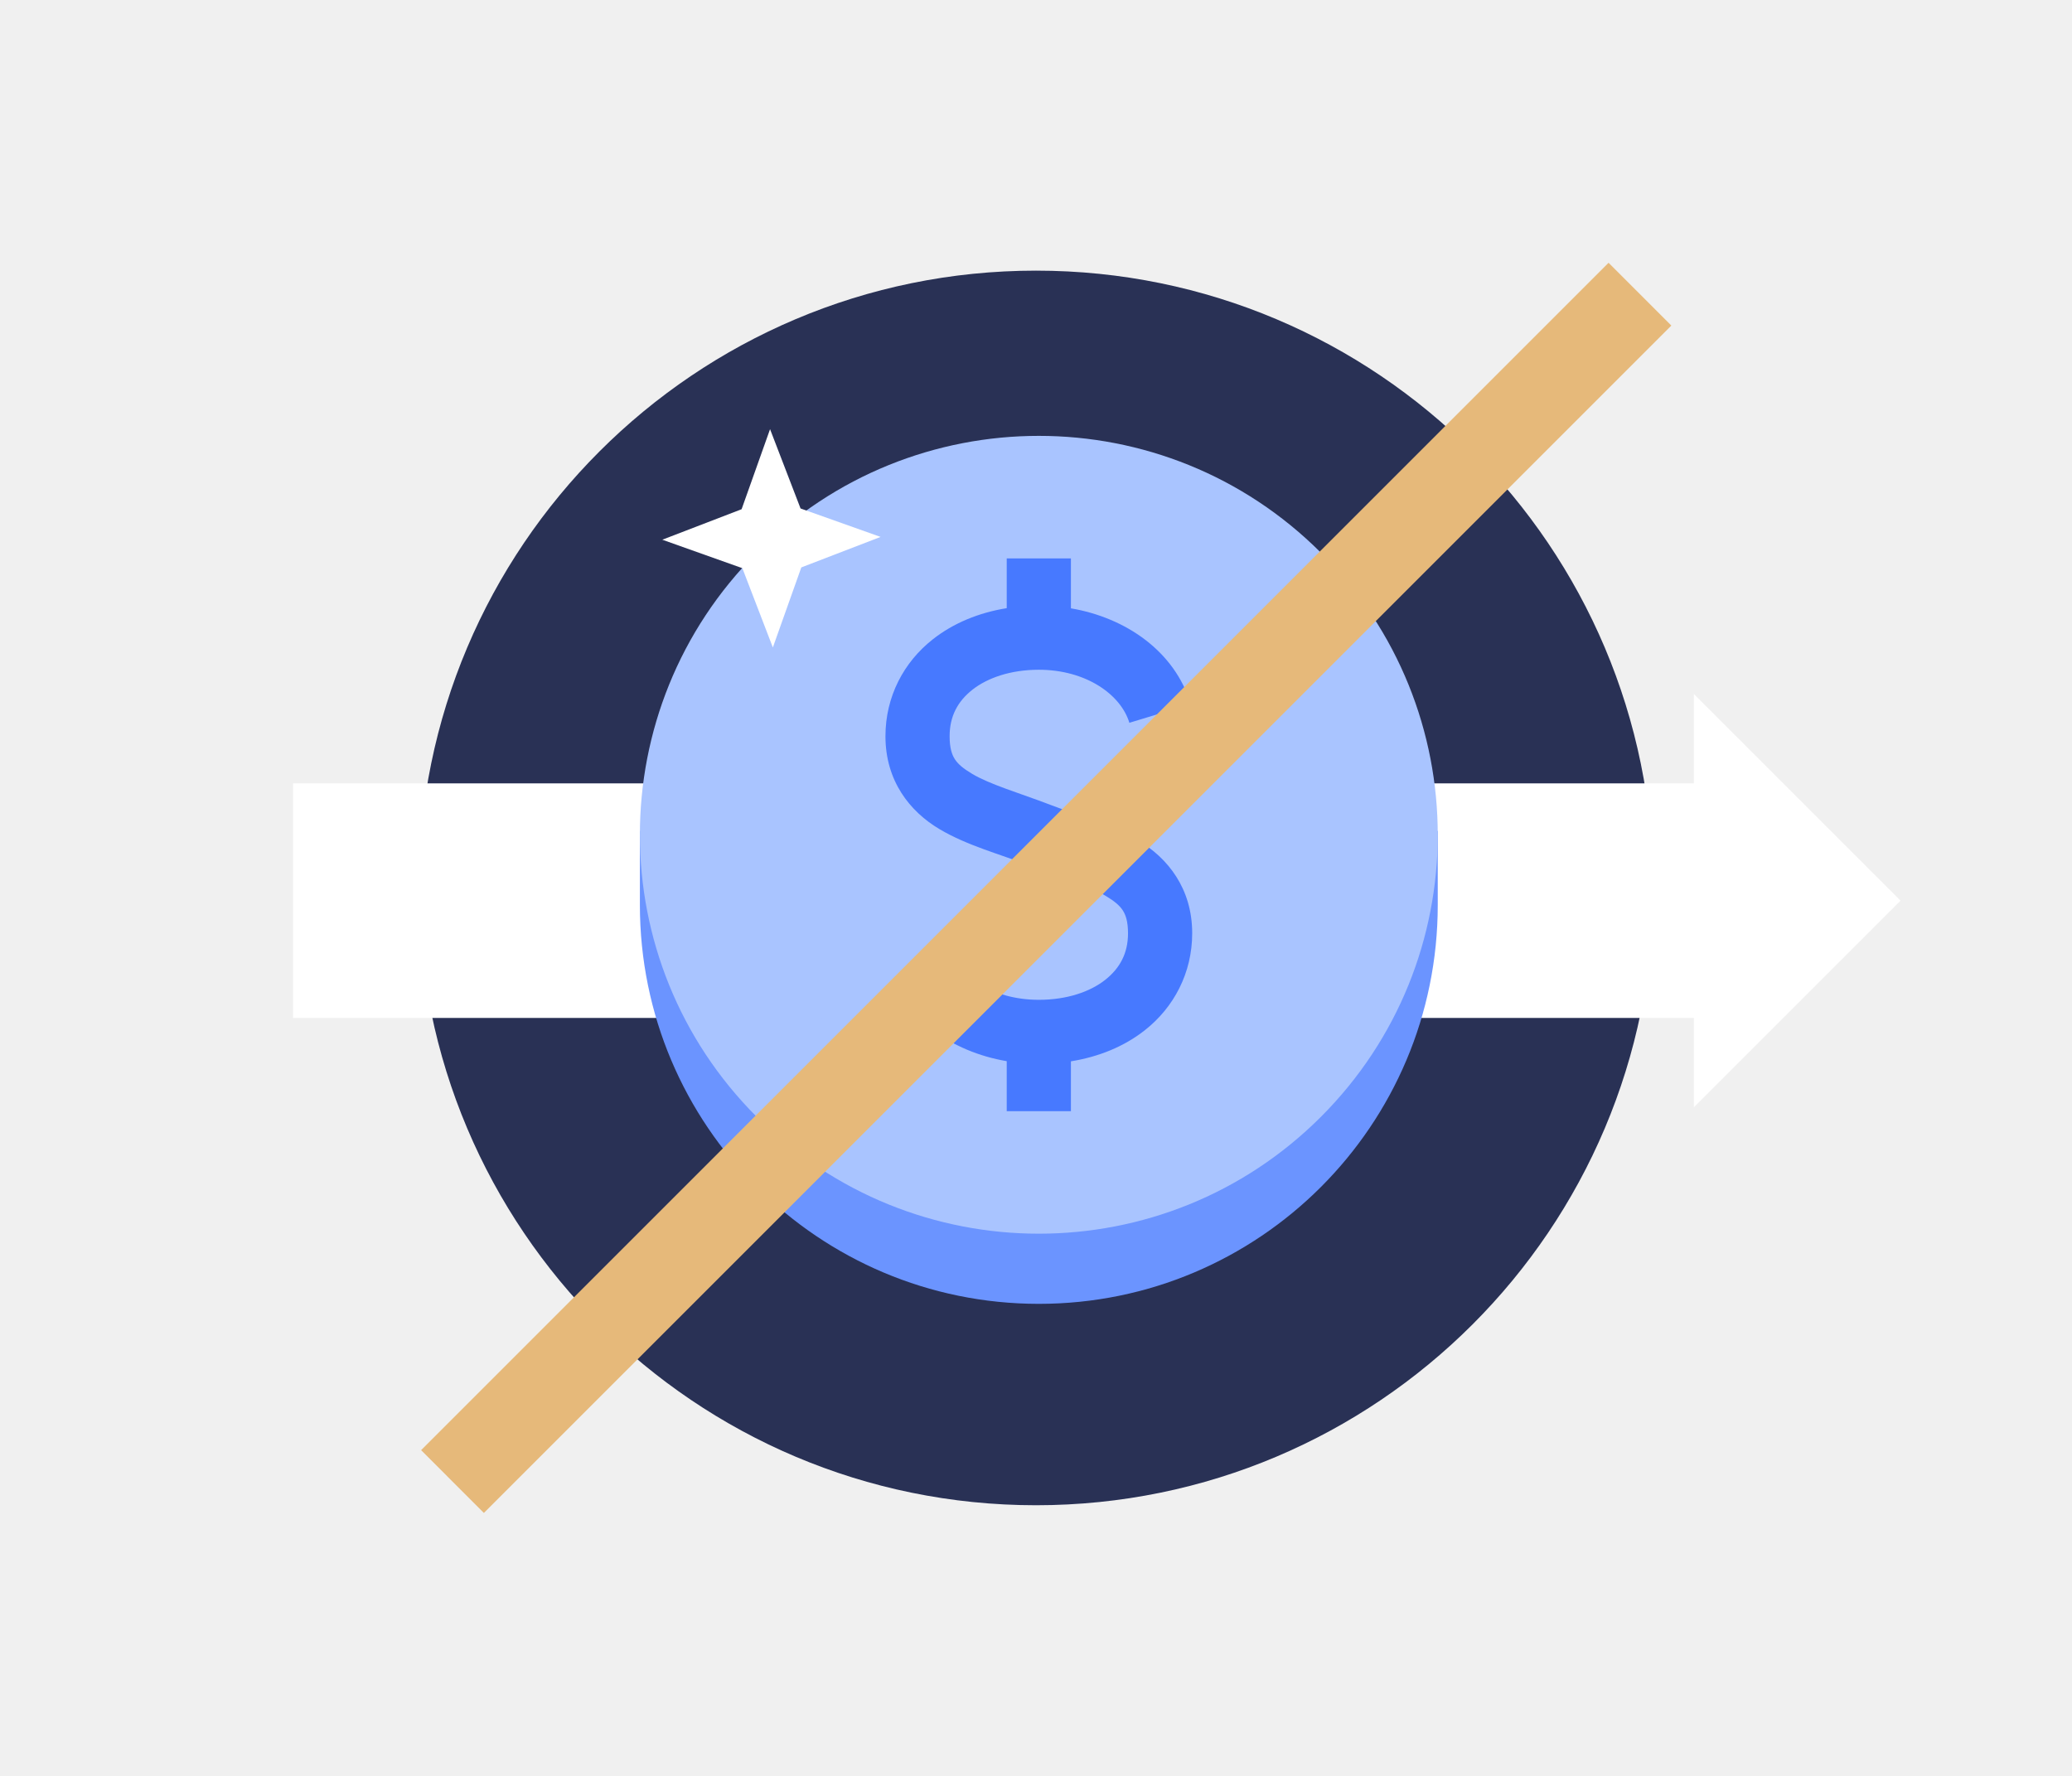
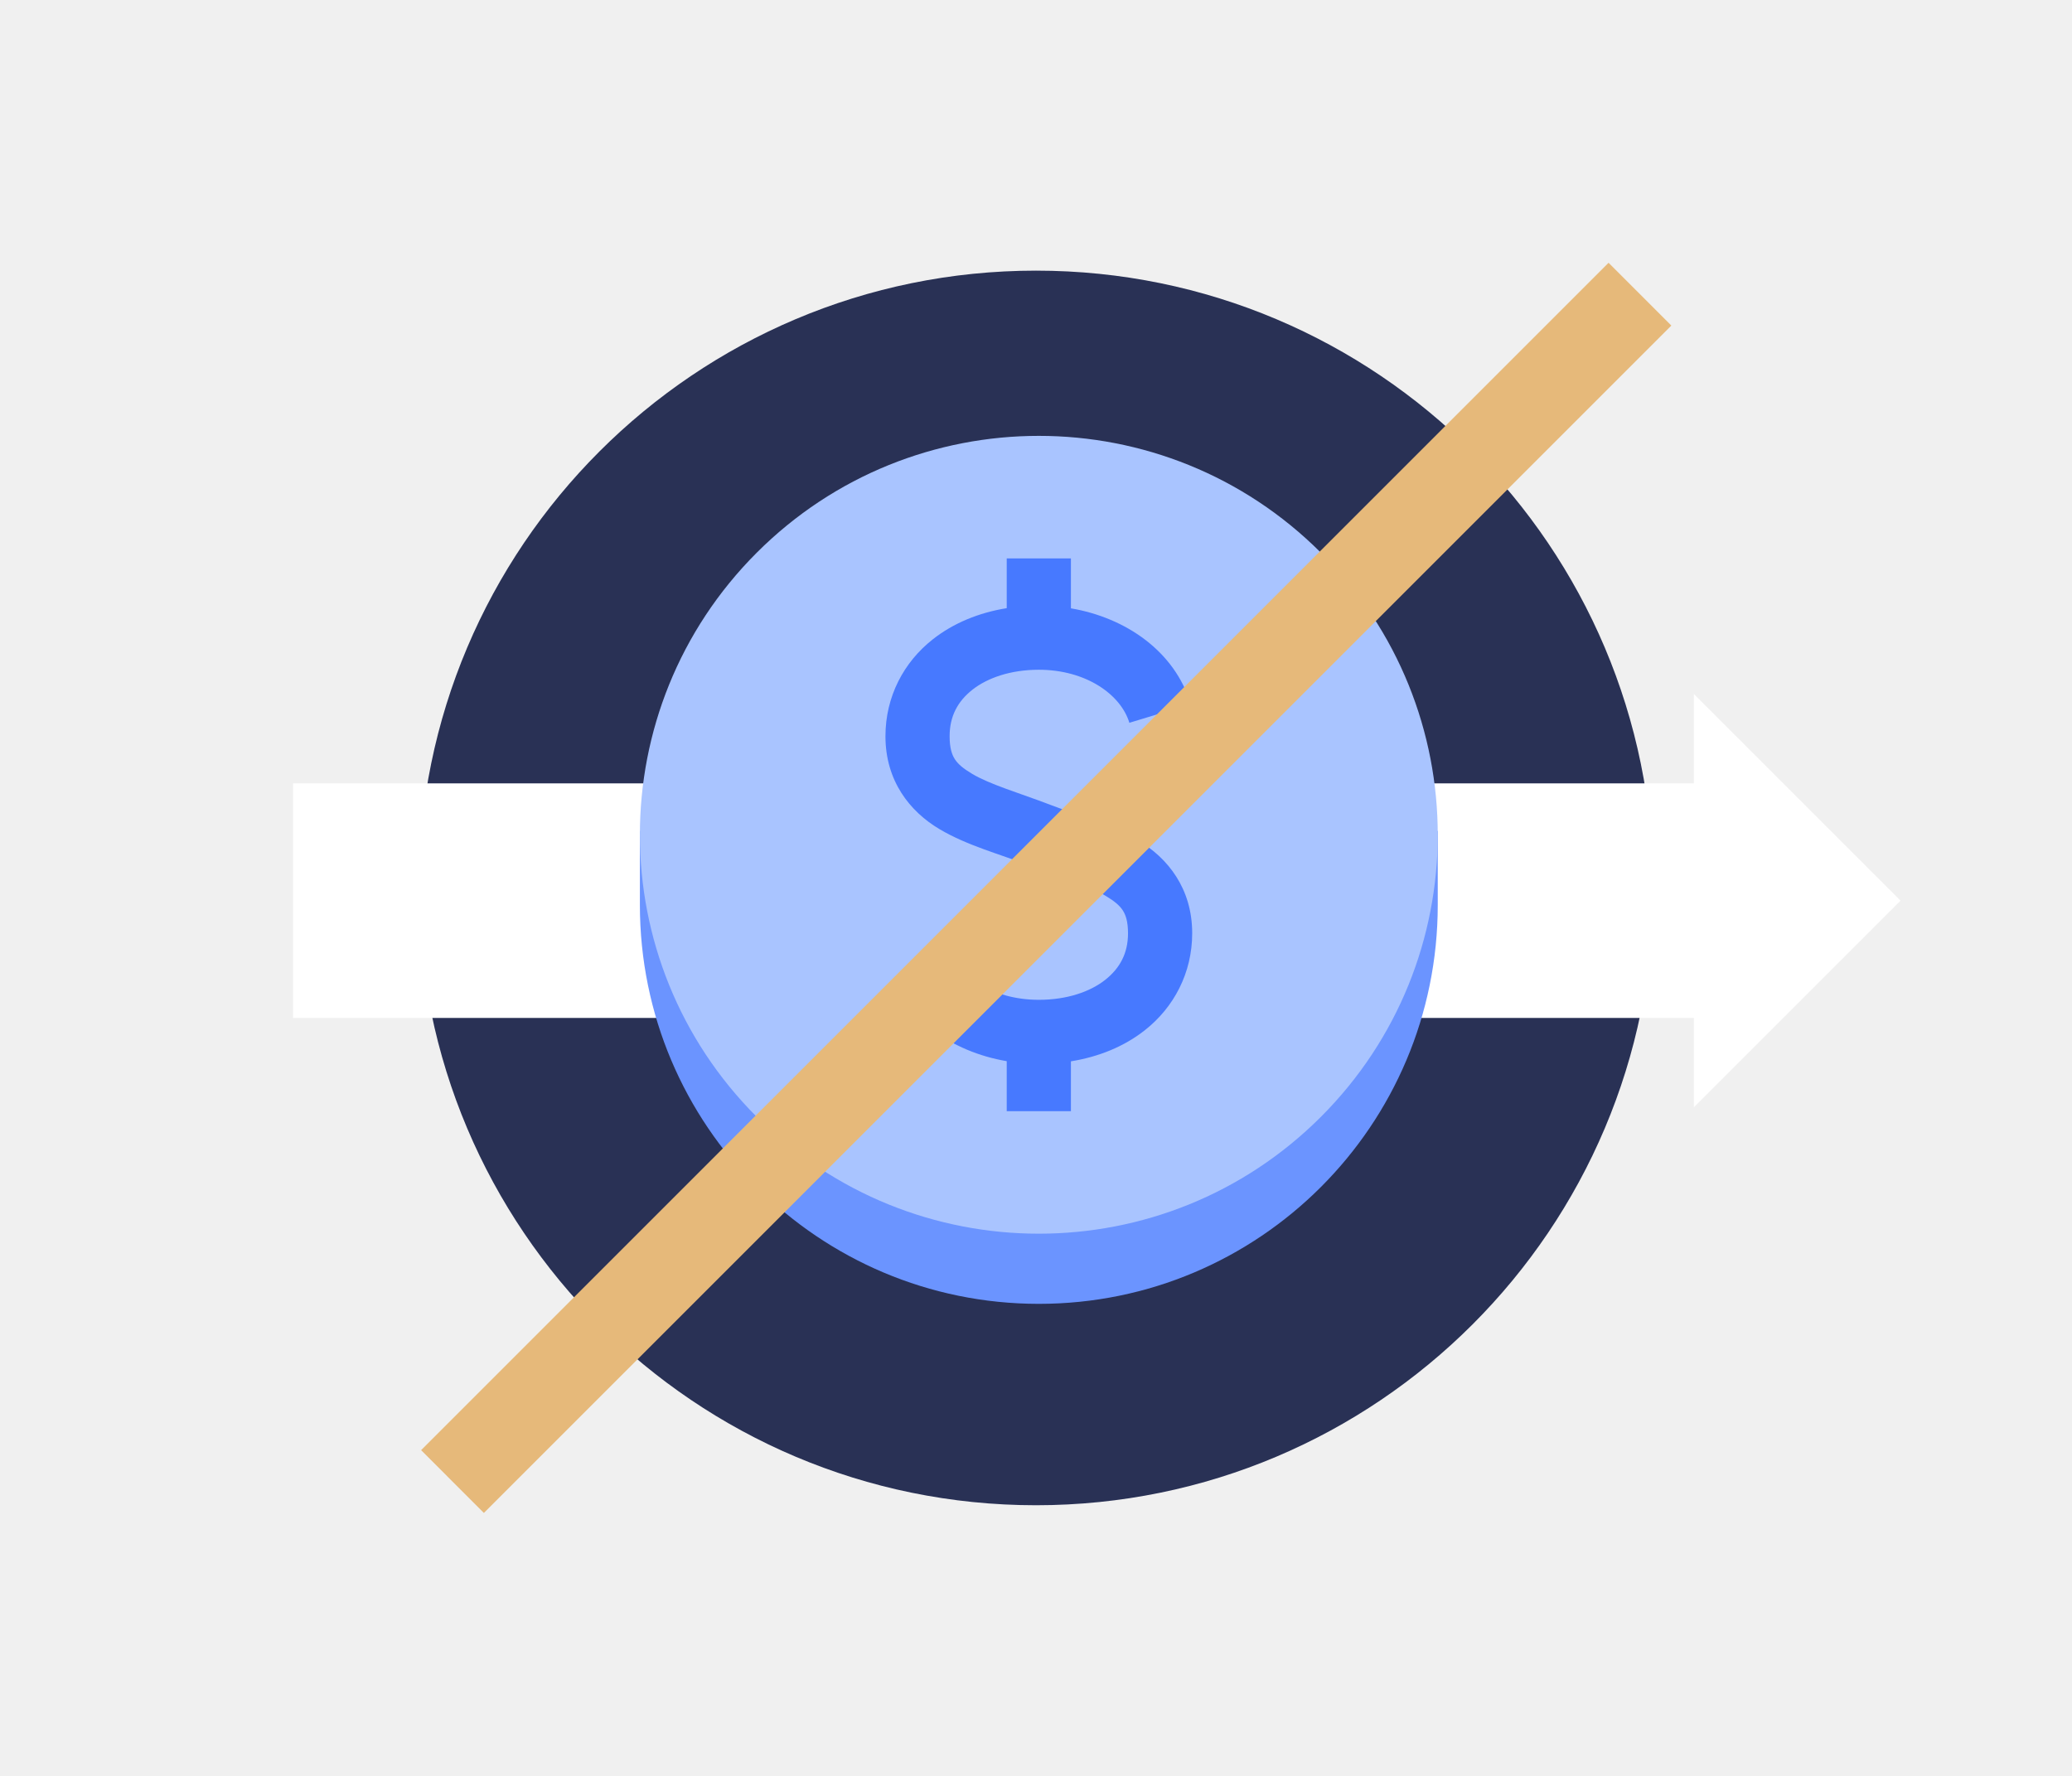
<svg xmlns="http://www.w3.org/2000/svg" width="280" height="240" viewBox="0 0 280 240" fill="none">
  <circle cx="139.999" cy="120" r="83.425" fill="#293155" />
  <path d="M240.234 105.868L240.234 137.568L39.602 137.568L39.602 105.868L240.234 105.868Z" fill="white" />
  <path d="M194.291 122.298C194.291 152.072 170.154 176.208 140.381 176.208C110.607 176.208 86.471 152.072 86.471 122.298V112.297H194.291V122.298Z" fill="#6B94FF" />
  <path d="M178.501 150.936C157.448 171.989 123.314 171.989 102.261 150.936C81.207 129.882 81.207 95.749 102.261 74.695C123.314 53.642 157.448 53.642 178.501 74.695C199.554 95.749 199.554 129.882 178.501 150.936Z" fill="#A9C4FF" />
  <path d="M149.358 132.418C147.323 134.025 144.203 135.119 140.381 135.119C134.024 135.119 129.323 131.794 128.153 127.987L128.143 127.952L119.842 130.459C121.997 137.585 128.59 142.148 136.044 143.411V150.169H144.718V143.432C148.469 142.829 151.921 141.433 154.724 139.217L154.723 139.216C158.617 136.15 161.107 131.503 161.107 126.123C161.107 120.083 157.81 115.947 153.796 113.575C151.883 112.439 149.822 111.596 147.82 110.864C145.703 110.091 143.902 109.523 141.939 108.768L141.938 108.767L140.372 108.182C138.802 107.61 137.242 107.075 135.925 106.592C134.076 105.912 132.556 105.283 131.384 104.589C130.142 103.85 129.452 103.251 129.031 102.599C128.632 101.98 128.328 101.087 128.328 99.491C128.328 96.812 129.412 94.785 131.401 93.215C133.44 91.611 136.563 90.512 140.381 90.512C146.752 90.512 151.463 93.859 152.619 97.68L160.917 95.161C158.758 88.041 152.168 83.481 144.718 82.213V75.462H136.044V82.19C132.293 82.795 128.843 84.197 126.043 86.41C122.147 89.475 119.656 94.116 119.656 99.499C119.656 105.54 122.952 109.674 126.962 112.054C128.877 113.19 130.939 114.034 132.942 114.767C135.052 115.539 136.864 116.114 138.819 116.87L138.825 116.871C140.895 117.666 143.081 118.402 144.837 119.047C146.685 119.726 148.204 120.354 149.376 121.048C150.62 121.787 151.31 122.386 151.732 123.039C152.131 123.657 152.434 124.548 152.434 126.139C152.434 128.816 151.352 130.837 149.358 132.418Z" fill="#4779FF" />
  <rect x="111" y="118" width="20.5" height="19.568" fill="#A9C4FF" />
  <path d="M225.858 43.998L65.391 204.466L56.906 195.98L217.373 35.514L225.858 43.998Z" fill="#E6B97A" />
  <path d="M228.898 93.783L256.833 121.718L228.898 149.653V93.783Z" fill="white" />
-   <path d="M104.061 58.001L108.183 68.716L118.999 72.561L108.285 76.683L104.439 87.499L100.318 76.785L89.501 72.939L100.216 68.818L104.061 58.001Z" fill="white" />
</svg>
